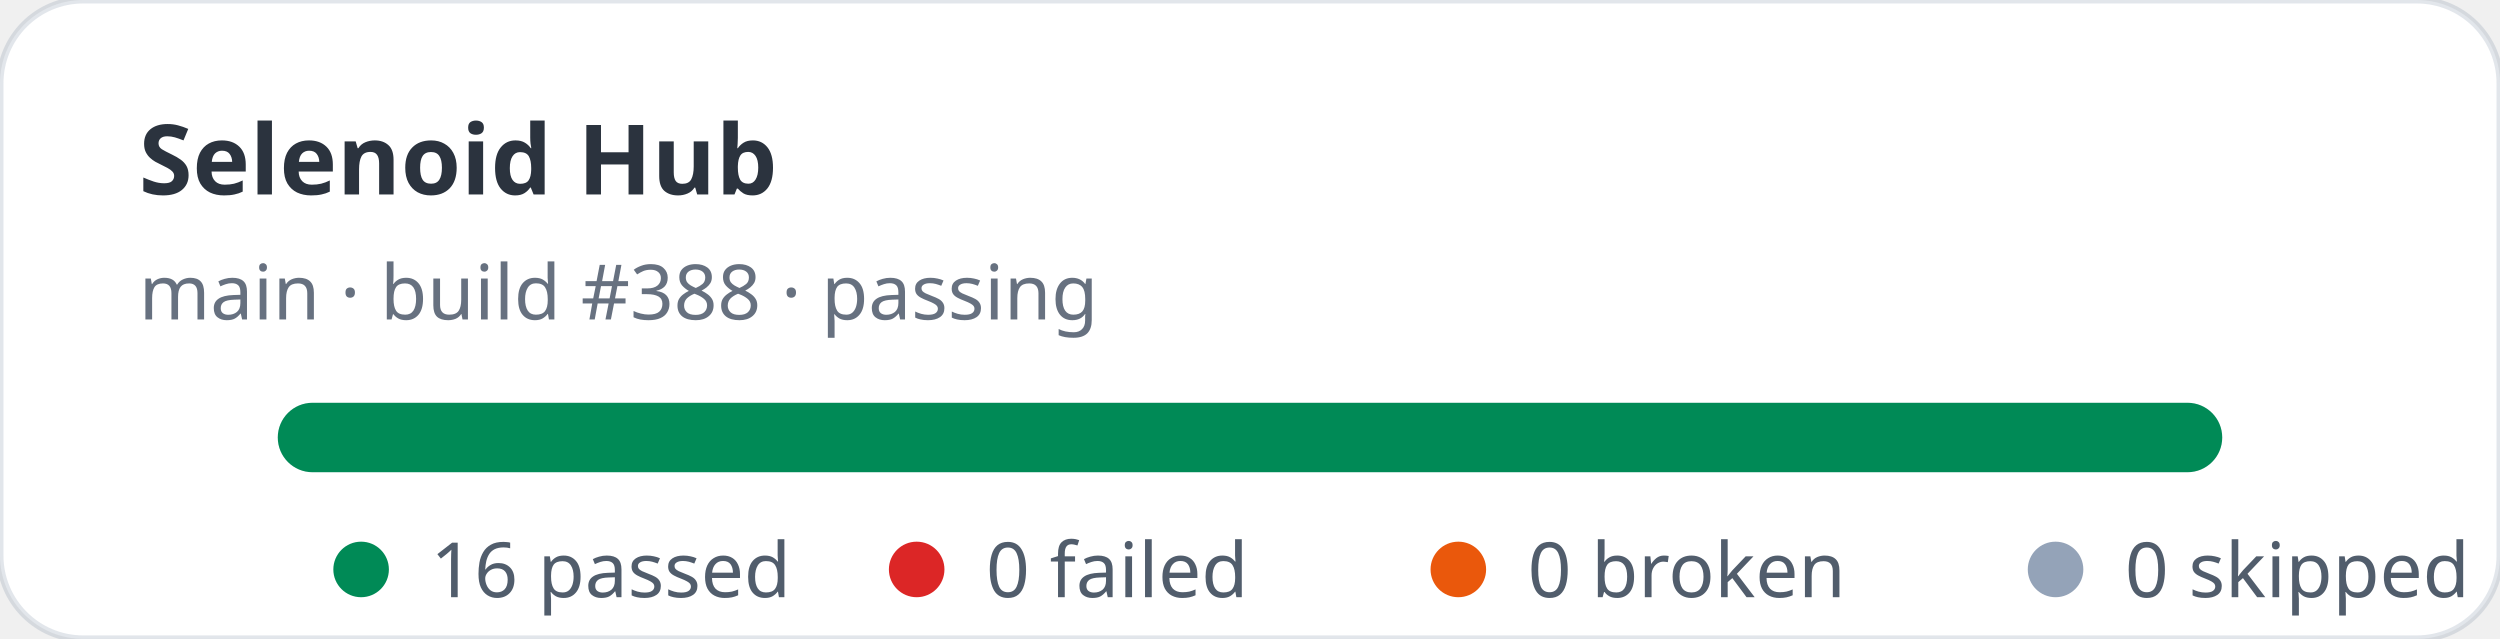
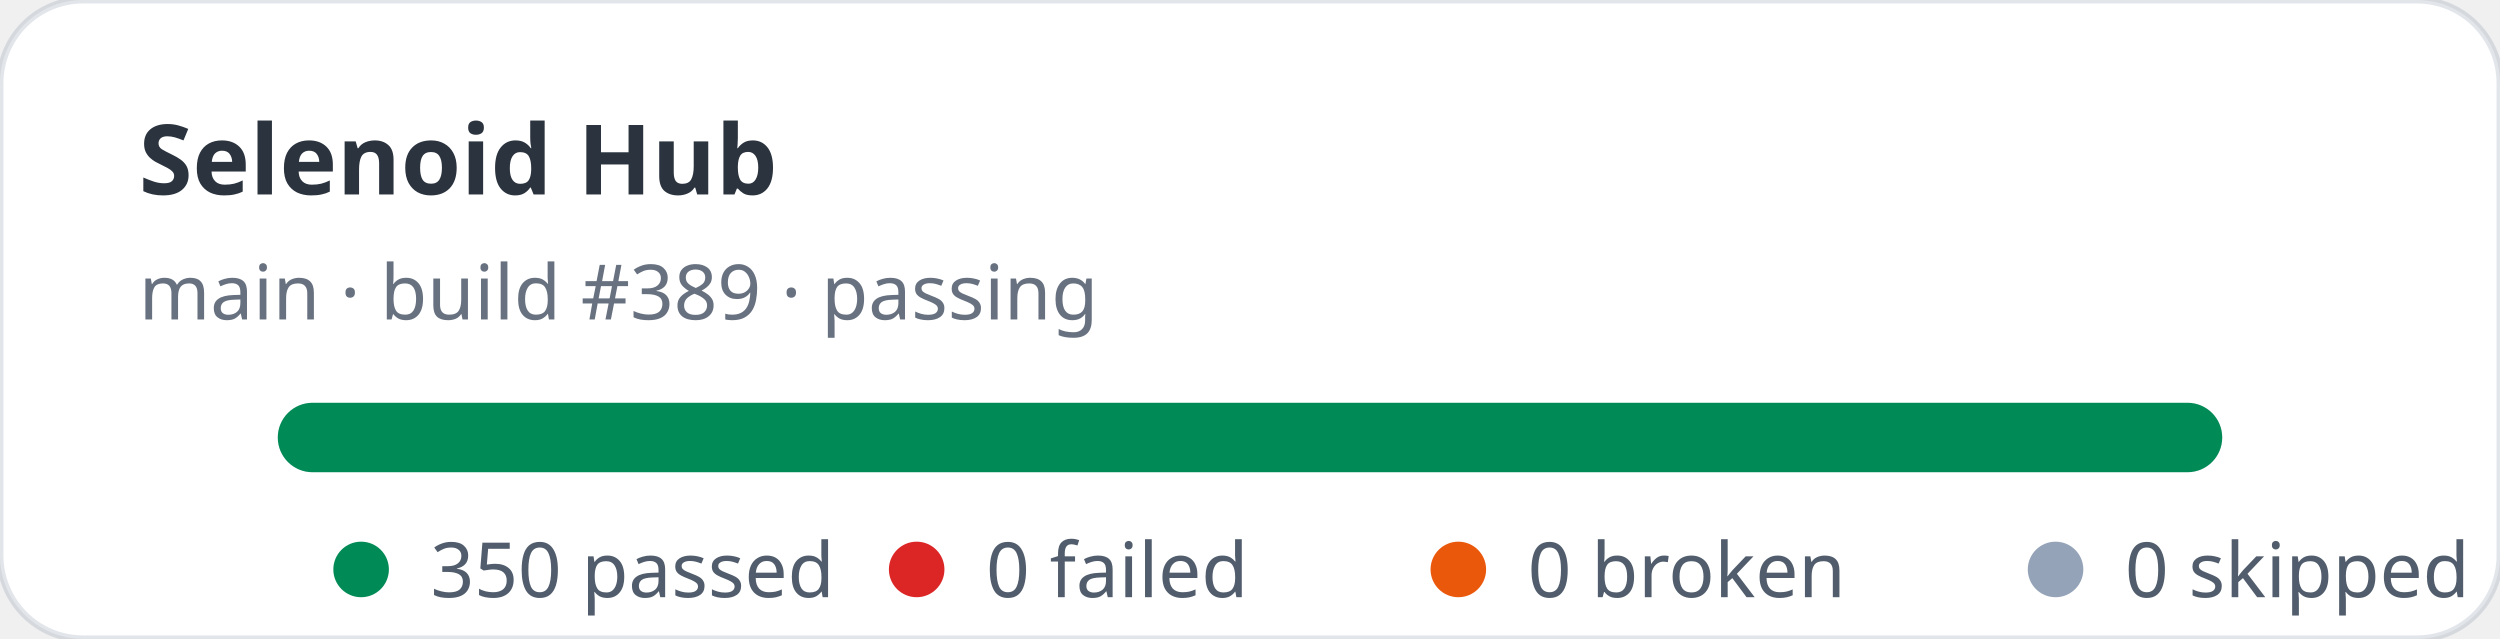
- <svg xmlns="http://www.w3.org/2000/svg" width="360" height="92" viewBox="0 0 360 92" role="img" aria-label="Selenoid Hub stats: 16 passed, 0 failed">
+ <svg xmlns="http://www.w3.org/2000/svg" width="360" height="92" viewBox="0 0 360 92" role="img" aria-label="Selenoid Hub stats: 350 passed, 0 failed">
  <rect width="360" height="92" rx="12" fill="#ffffff" stroke="rgba(11,48,86,0.12)" />
  <text x="20" y="28" fill="rgba(1,10,24,0.83)" font-family="ui-sans-serif,system-ui,sans-serif" font-size="14" font-weight="700">Selenoid Hub</text>
-   <text x="20" y="46" fill="rgba(2,19,44,0.6)" font-family="ui-sans-serif,system-ui,sans-serif" font-size="11">main · build #388 · passing</text>
+   <text x="20" y="46" fill="rgba(2,19,44,0.6)" font-family="ui-sans-serif,system-ui,sans-serif" font-size="11">main · build #389 · passing</text>
  <rect x="40" y="58" width="280" height="10" rx="5" fill="#e2e8f0" />
  <rect x="40" y="58" width="280" height="10" rx="5" fill="#008a56" />
  <g font-family="ui-sans-serif,system-ui,sans-serif" font-size="11" fill="rgba(1,18,40,0.68)">
    <circle cx="52" cy="82" r="4" fill="#008a56" />
-     <text x="62" y="86">16 passed</text>
+     <text x="62" y="86">350 passed</text>
    <circle cx="132" cy="82" r="4" fill="#dc2626" />
    <text x="142" y="86">0 failed</text>
    <circle cx="210" cy="82" r="4" fill="#ea580c" />
    <text x="220" y="86">0 broken</text>
    <circle cx="296" cy="82" r="4" fill="#94a3b8" />
    <text x="306" y="86">0 skipped</text>
  </g>
</svg>
